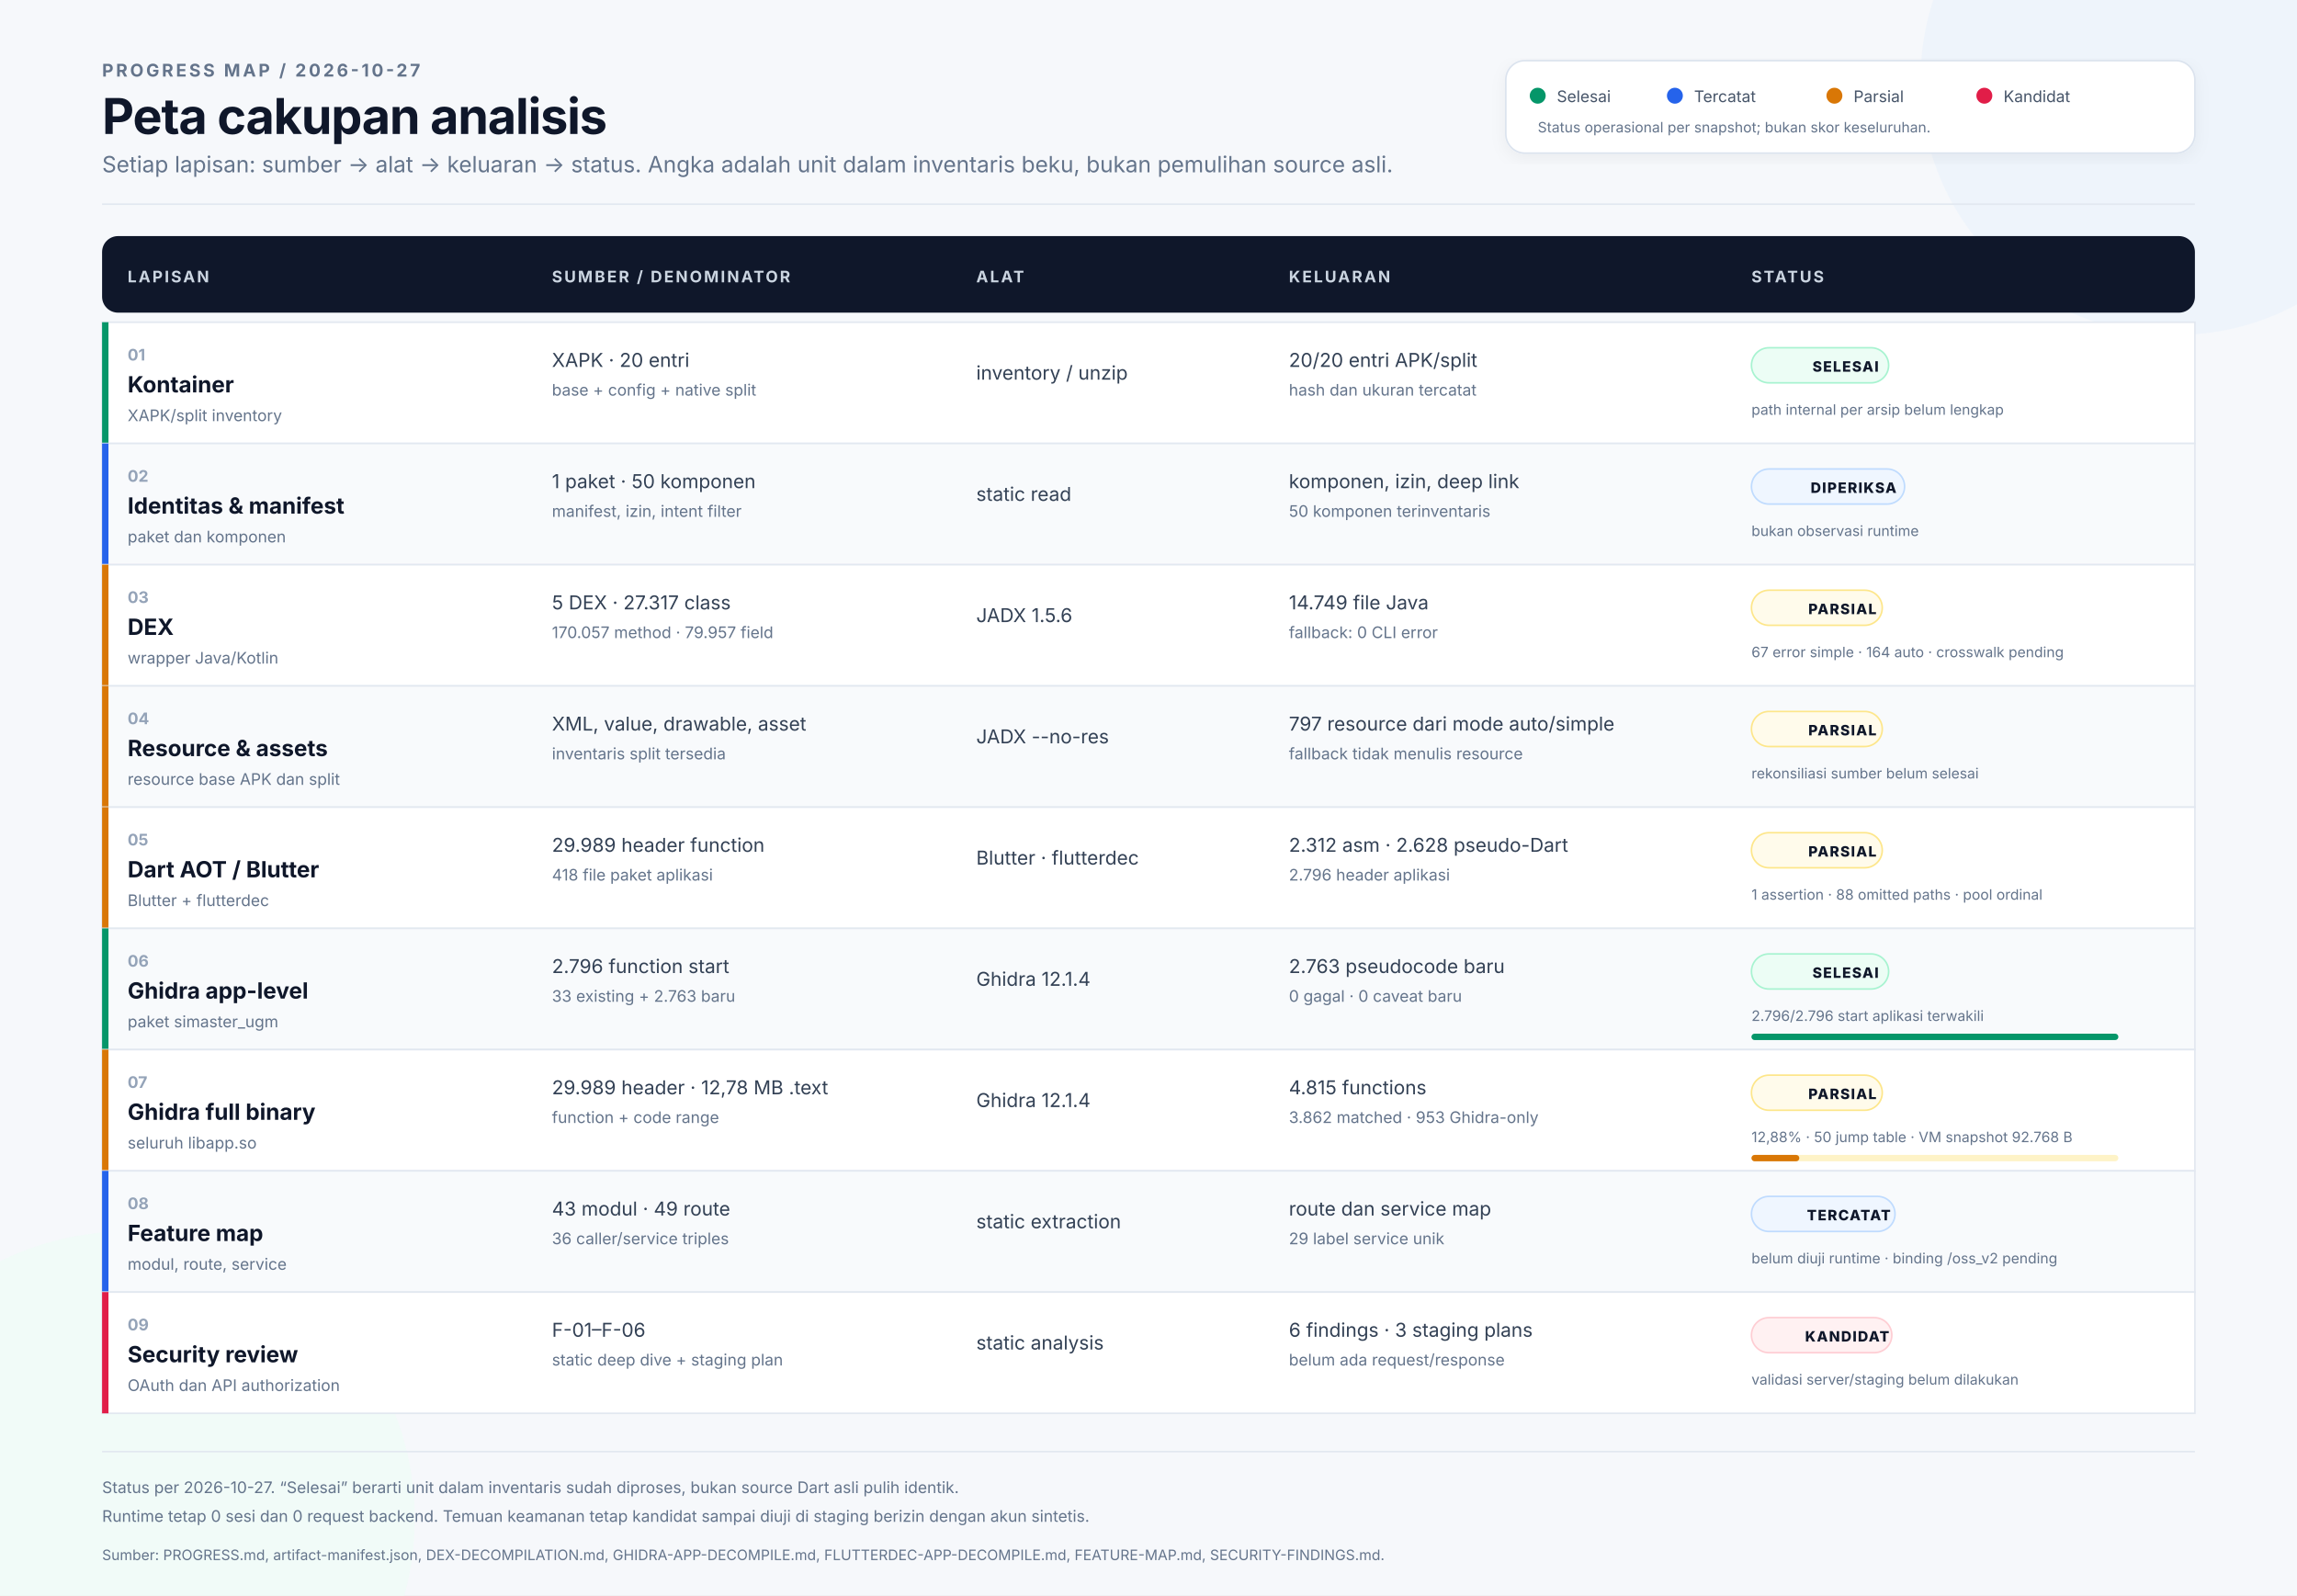
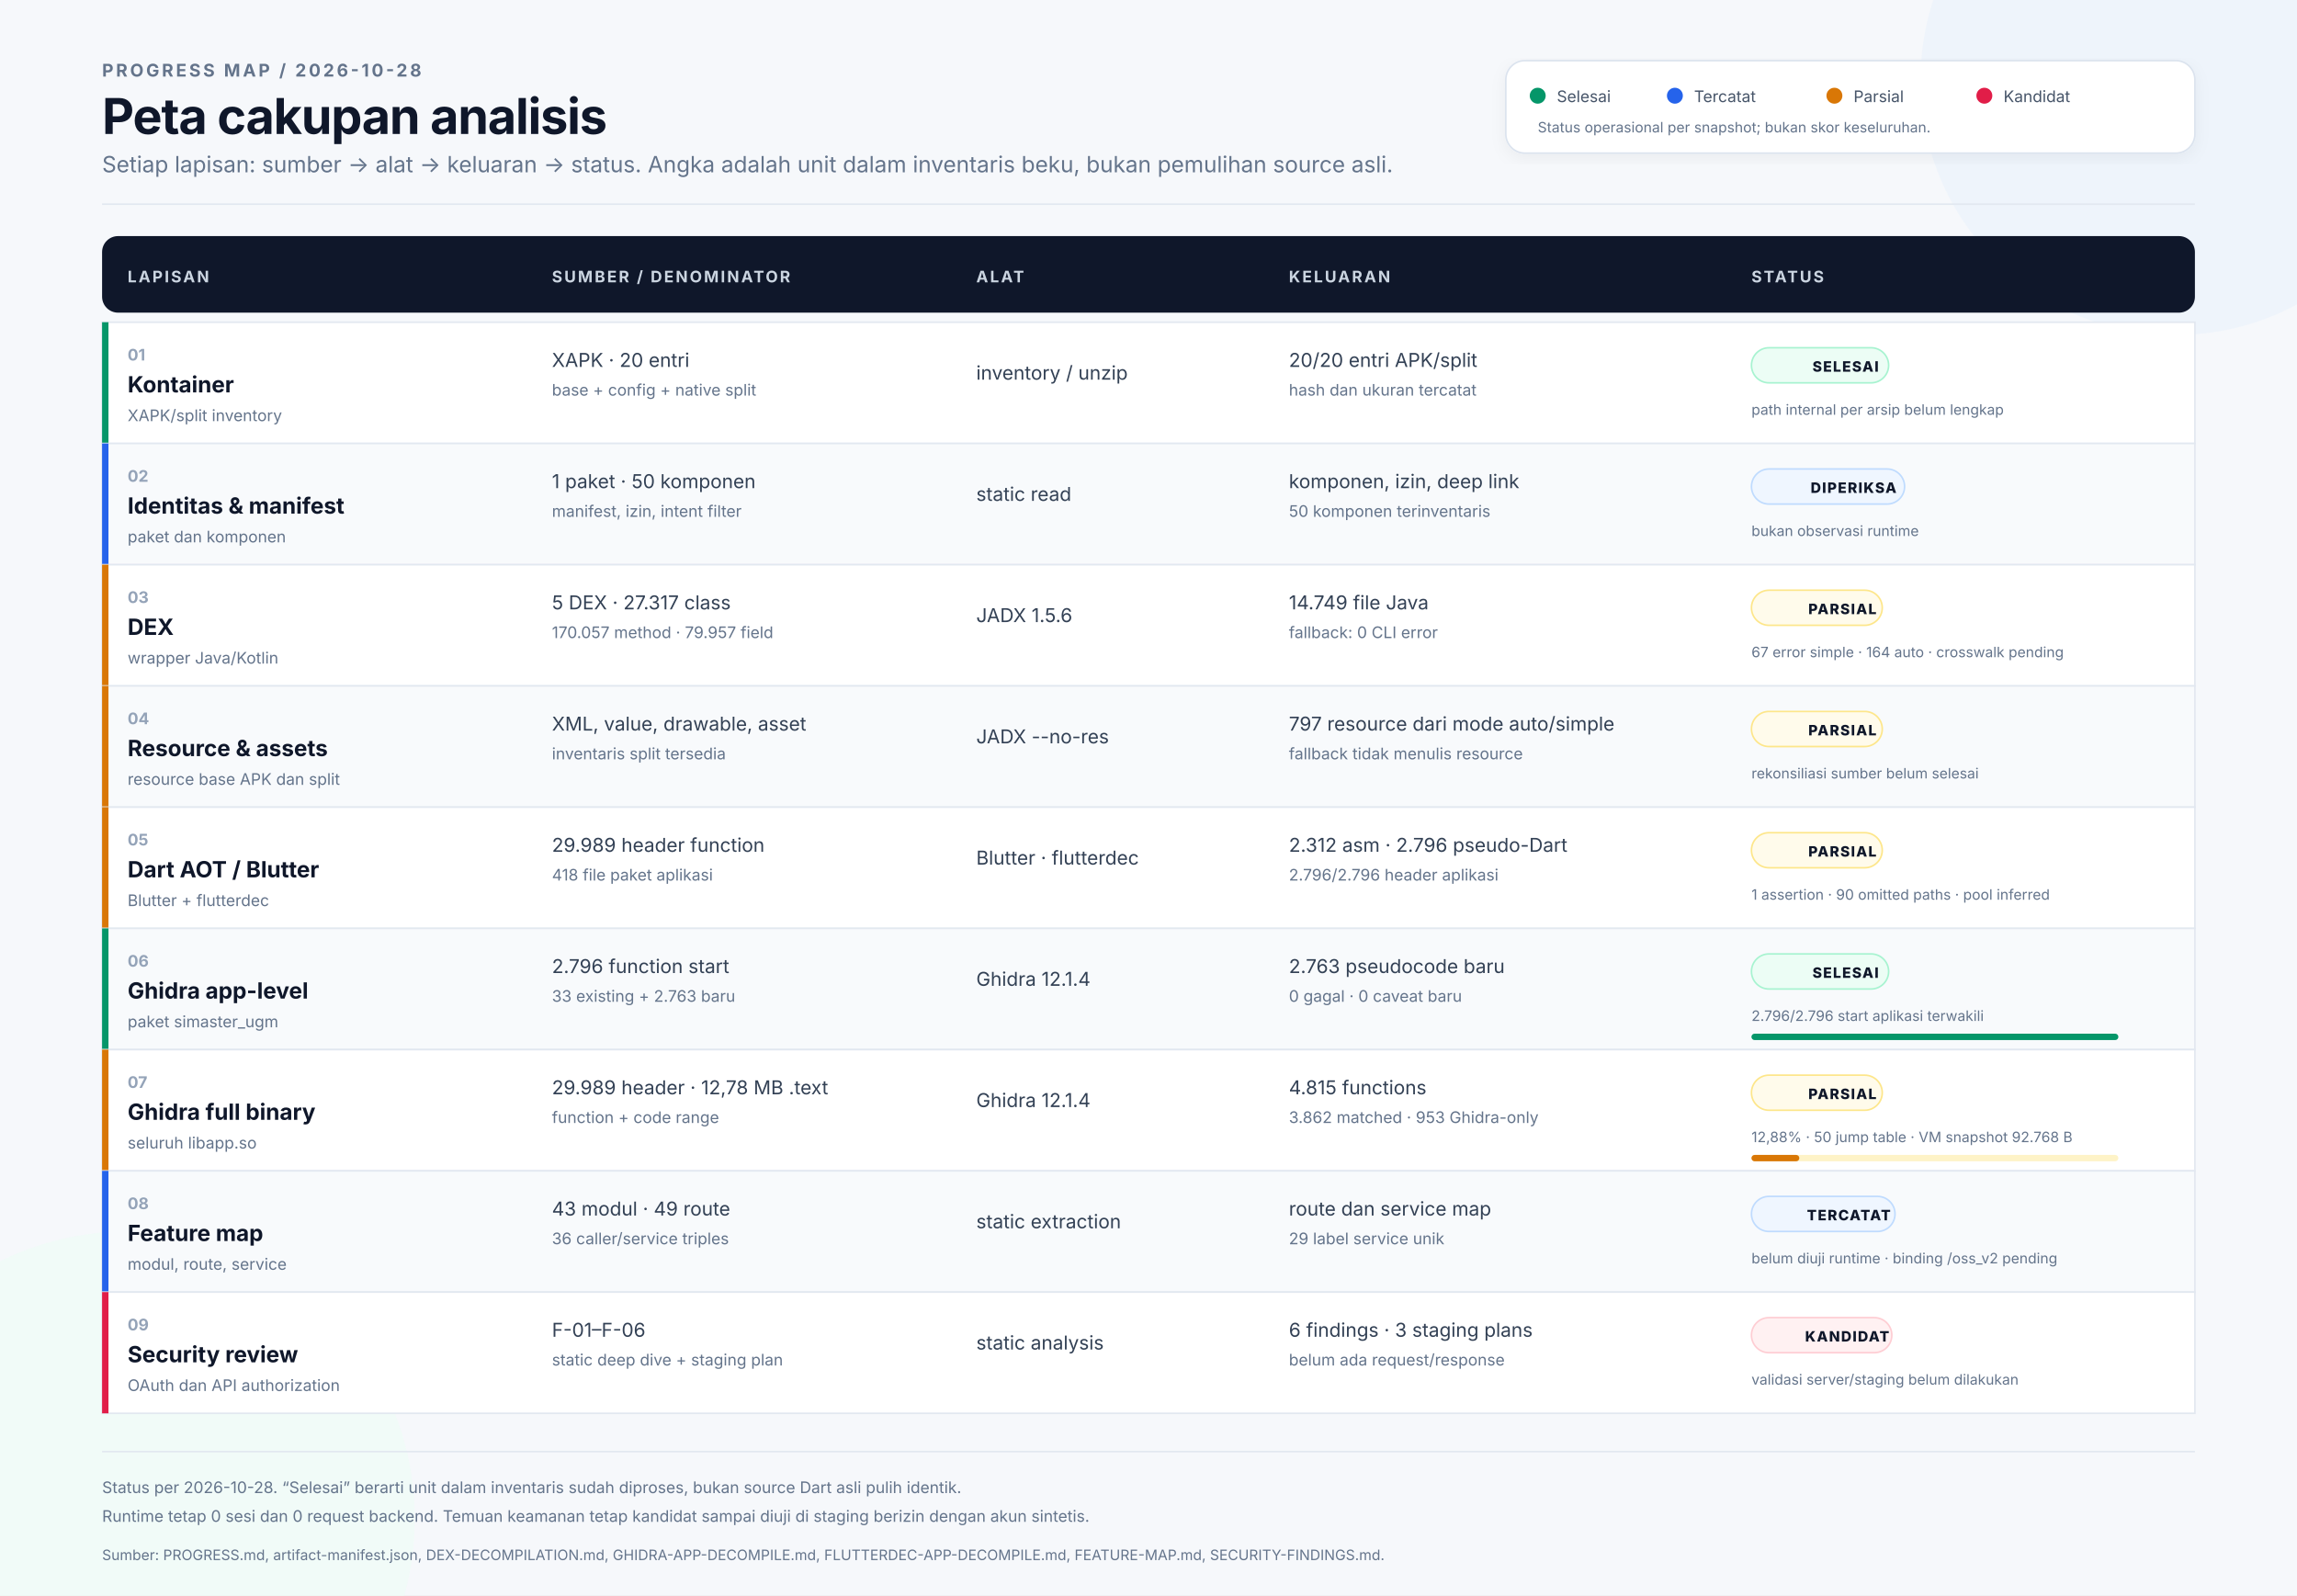
<svg xmlns="http://www.w3.org/2000/svg" width="1440" height="1000" viewBox="0 0 1440 1000" role="img" aria-labelledby="title desc">
  <defs>
    <filter id="shadow" x="-8%" y="-8%" width="116%" height="120%">
      <feDropShadow dx="0" dy="3" stdDeviation="5" flood-color="#0f172a" flood-opacity="0.05" />
    </filter>
    <style>
      text { font-family: Inter, "Segoe UI", Arial, sans-serif; fill: #0f172a; }
      .eyebrow { font-size: 11px; font-weight: 700; letter-spacing: 1.6px; fill: #64748b; }
      .title { font-size: 31px; font-weight: 750; letter-spacing: -0.6px; }
      .subtitle { font-size: 14px; fill: #64748b; }
      .header { font-size: 10px; font-weight: 700; letter-spacing: 1.2px; fill: #cbd5e1; }
      .layer { font-size: 14px; font-weight: 700; }
      .body { font-size: 12px; fill: #334155; }
      .small { font-size: 10px; fill: #64748b; }
      .tiny { font-size: 9px; fill: #64748b; }
      .num { font-size: 10px; font-weight: 700; fill: #94a3b8; }
      .pill { font-size: 9px; font-weight: 800; letter-spacing: 0.7px; }
      .legend { font-size: 10px; fill: #475569; }
      .divider { stroke: #e2e8f0; stroke-width: 1; }
    </style>
  </defs>
  <rect width="1440" height="1000" fill="#f6f8fb" />
  <circle cx="1364" cy="50" r="160" fill="#e8f1fb" opacity="0.55" />
  <circle cx="80" cy="952" r="180" fill="#ecfdf5" opacity="0.55" />
-   <text x="64" y="48" class="eyebrow">PROGRESS MAP / 2026-10-27</text>
+   <text x="64" y="48" class="eyebrow">PROGRESS MAP / 2026-10-28</text>
  <text x="64" y="84" class="title">Peta cakupan analisis</text>
  <text x="64" y="108" class="subtitle">Setiap lapisan: sumber → alat → keluaran → status. Angka adalah unit dalam inventaris beku, bukan pemulihan source asli.</text>
  <g transform="translate(944,38)">
    <rect x="0" y="0" width="432" height="58" rx="12" fill="#ffffff" stroke="#dbe3ee" filter="url(#shadow)" />
    <circle cx="20" cy="22" r="5" fill="#059669" />
    <text x="32" y="26" class="legend">Selesai</text>
    <circle cx="106" cy="22" r="5" fill="#2563eb" />
    <text x="118" y="26" class="legend">Tercatat</text>
    <circle cx="206" cy="22" r="5" fill="#d97706" />
    <text x="218" y="26" class="legend">Parsial</text>
    <circle cx="300" cy="22" r="5" fill="#e11d48" />
    <text x="312" y="26" class="legend">Kandidat</text>
    <text x="20" y="45" class="tiny">Status operasional per snapshot; bukan skor keseluruhan.</text>
  </g>
  <line x1="64" y1="128" x2="1376" y2="128" class="divider" />
  <rect x="64" y="148" width="1312" height="48" rx="10" fill="#0f172a" />
  <text x="80" y="177" class="header">LAPISAN</text>
  <text x="346" y="177" class="header">SUMBER / DENOMINATOR</text>
  <text x="612" y="177" class="header">ALAT</text>
  <text x="808" y="177" class="header">KELUARAN</text>
  <text x="1098" y="177" class="header">STATUS</text>
  <rect x="64" y="202" width="1312" height="76" fill="#ffffff" stroke="#e2e8f0" />
  <rect x="64" y="202" width="4" height="76" fill="#059669" />
  <text x="80" y="226" class="num">01</text>
  <text x="80" y="246" class="layer">Kontainer</text>
  <text x="80" y="264" class="small">XAPK/split inventory</text>
  <text x="346" y="230" class="body">XAPK · 20 entri</text>
  <text x="346" y="248" class="small">base + config + native split</text>
  <text x="612" y="238" class="body">inventory / unzip</text>
  <text x="808" y="230" class="body">20/20 entri APK/split</text>
  <text x="808" y="248" class="small">hash dan ukuran tercatat</text>
  <rect x="1098" y="218" width="86" height="22" rx="11" fill="#ecfdf5" stroke="#a7f3d0" />
  <text x="1157" y="233" text-anchor="middle" class="pill" fill="#047857">SELESAI</text>
  <text x="1098" y="260" class="tiny">path internal per arsip belum lengkap</text>
  <rect x="64" y="278" width="1312" height="76" fill="#f8fafc" stroke="#e2e8f0" />
  <rect x="64" y="278" width="4" height="76" fill="#2563eb" />
  <text x="80" y="302" class="num">02</text>
  <text x="80" y="322" class="layer">Identitas &amp; manifest</text>
  <text x="80" y="340" class="small">paket dan komponen</text>
  <text x="346" y="306" class="body">1 paket · 50 komponen</text>
  <text x="346" y="324" class="small">manifest, izin, intent filter</text>
  <text x="612" y="314" class="body">static read</text>
  <text x="808" y="306" class="body">komponen, izin, deep link</text>
  <text x="808" y="324" class="small">50 komponen terinventaris</text>
  <rect x="1098" y="294" width="96" height="22" rx="11" fill="#eff6ff" stroke="#bfdbfe" />
  <text x="1162" y="309" text-anchor="middle" class="pill" fill="#1d4ed8">DIPERIKSA</text>
  <text x="1098" y="336" class="tiny">bukan observasi runtime</text>
  <rect x="64" y="354" width="1312" height="76" fill="#ffffff" stroke="#e2e8f0" />
  <rect x="64" y="354" width="4" height="76" fill="#d97706" />
  <text x="80" y="378" class="num">03</text>
  <text x="80" y="398" class="layer">DEX</text>
  <text x="80" y="416" class="small">wrapper Java/Kotlin</text>
  <text x="346" y="382" class="body">5 DEX · 27.317 class</text>
  <text x="346" y="400" class="small">170.057 method · 79.957 field</text>
  <text x="612" y="390" class="body">JADX 1.5.6</text>
  <text x="808" y="382" class="body">14.749 file Java</text>
  <text x="808" y="400" class="small">fallback: 0 CLI error</text>
  <rect x="1098" y="370" width="82" height="22" rx="11" fill="#fffbeb" stroke="#fde68a" />
  <text x="1155" y="385" text-anchor="middle" class="pill" fill="#92400e">PARSIAL</text>
  <text x="1098" y="412" class="tiny">67 error simple · 164 auto · crosswalk pending</text>
  <rect x="64" y="430" width="1312" height="76" fill="#f8fafc" stroke="#e2e8f0" />
  <rect x="64" y="430" width="4" height="76" fill="#d97706" />
  <text x="80" y="454" class="num">04</text>
  <text x="80" y="474" class="layer">Resource &amp; assets</text>
  <text x="80" y="492" class="small">resource base APK dan split</text>
  <text x="346" y="458" class="body">XML, value, drawable, asset</text>
  <text x="346" y="476" class="small">inventaris split tersedia</text>
  <text x="612" y="466" class="body">JADX --no-res</text>
  <text x="808" y="458" class="body">797 resource dari mode auto/simple</text>
  <text x="808" y="476" class="small">fallback tidak menulis resource</text>
  <rect x="1098" y="446" width="82" height="22" rx="11" fill="#fffbeb" stroke="#fde68a" />
  <text x="1155" y="461" text-anchor="middle" class="pill" fill="#92400e">PARSIAL</text>
  <text x="1098" y="488" class="tiny">rekonsiliasi sumber belum selesai</text>
  <rect x="64" y="506" width="1312" height="76" fill="#ffffff" stroke="#e2e8f0" />
  <rect x="64" y="506" width="4" height="76" fill="#d97706" />
  <text x="80" y="530" class="num">05</text>
  <text x="80" y="550" class="layer">Dart AOT / Blutter</text>
  <text x="80" y="568" class="small">Blutter + flutterdec</text>
  <text x="346" y="534" class="body">29.989 header function</text>
  <text x="346" y="552" class="small">418 file paket aplikasi</text>
  <text x="612" y="542" class="body">Blutter · flutterdec</text>
-   <text x="808" y="534" class="body">2.312 asm · 2.628 pseudo-Dart</text>
-   <text x="808" y="552" class="small">2.796 header aplikasi</text>
+   <text x="808" y="534" class="body">2.312 asm · 2.796 pseudo-Dart</text>
+   <text x="808" y="552" class="small">2.796/2.796 header aplikasi</text>
  <rect x="1098" y="522" width="82" height="22" rx="11" fill="#fffbeb" stroke="#fde68a" />
  <text x="1155" y="537" text-anchor="middle" class="pill" fill="#92400e">PARSIAL</text>
-   <text x="1098" y="564" class="tiny">1 assertion · 88 omitted paths · pool ordinal</text>
+   <text x="1098" y="564" class="tiny">1 assertion · 90 omitted paths · pool inferred</text>
  <rect x="64" y="582" width="1312" height="76" fill="#f8fafc" stroke="#e2e8f0" />
  <rect x="64" y="582" width="4" height="76" fill="#059669" />
  <text x="80" y="606" class="num">06</text>
  <text x="80" y="626" class="layer">Ghidra app-level</text>
  <text x="80" y="644" class="small">paket simaster_ugm</text>
  <text x="346" y="610" class="body">2.796 function start</text>
  <text x="346" y="628" class="small">33 existing + 2.763 baru</text>
  <text x="612" y="618" class="body">Ghidra 12.1.4</text>
  <text x="808" y="610" class="body">2.763 pseudocode baru</text>
  <text x="808" y="628" class="small">0 gagal · 0 caveat baru</text>
  <rect x="1098" y="598" width="86" height="22" rx="11" fill="#ecfdf5" stroke="#a7f3d0" />
  <text x="1157" y="613" text-anchor="middle" class="pill" fill="#047857">SELESAI</text>
  <text x="1098" y="640" class="tiny">2.796/2.796 start aplikasi terwakili</text>
  <rect x="1098" y="648" width="230" height="4" rx="2" fill="#d1fae5" />
  <rect x="1098" y="648" width="230" height="4" rx="2" fill="#059669" />
  <rect x="64" y="658" width="1312" height="76" fill="#ffffff" stroke="#e2e8f0" />
  <rect x="64" y="658" width="4" height="76" fill="#d97706" />
  <text x="80" y="682" class="num">07</text>
  <text x="80" y="702" class="layer">Ghidra full binary</text>
  <text x="80" y="720" class="small">seluruh libapp.so</text>
  <text x="346" y="686" class="body">29.989 header · 12,78 MB .text</text>
  <text x="346" y="704" class="small">function + code range</text>
  <text x="612" y="694" class="body">Ghidra 12.1.4</text>
  <text x="808" y="686" class="body">4.815 functions</text>
  <text x="808" y="704" class="small">3.862 matched · 953 Ghidra-only</text>
  <rect x="1098" y="674" width="82" height="22" rx="11" fill="#fffbeb" stroke="#fde68a" />
  <text x="1155" y="689" text-anchor="middle" class="pill" fill="#92400e">PARSIAL</text>
  <text x="1098" y="716" class="tiny">12,88% · 50 jump table · VM snapshot 92.768 B</text>
  <rect x="1098" y="724" width="230" height="4" rx="2" fill="#fef3c7" />
  <rect x="1098" y="724" width="30" height="4" rx="2" fill="#d97706" />
  <rect x="64" y="734" width="1312" height="76" fill="#f8fafc" stroke="#e2e8f0" />
  <rect x="64" y="734" width="4" height="76" fill="#2563eb" />
  <text x="80" y="758" class="num">08</text>
  <text x="80" y="778" class="layer">Feature map</text>
  <text x="80" y="796" class="small">modul, route, service</text>
  <text x="346" y="762" class="body">43 modul · 49 route</text>
  <text x="346" y="780" class="small">36 caller/service triples</text>
  <text x="612" y="770" class="body">static extraction</text>
  <text x="808" y="762" class="body">route dan service map</text>
  <text x="808" y="780" class="small">29 label service unik</text>
  <rect x="1098" y="750" width="90" height="22" rx="11" fill="#eff6ff" stroke="#bfdbfe" />
  <text x="1159" y="765" text-anchor="middle" class="pill" fill="#1d4ed8">TERCATAT</text>
  <text x="1098" y="792" class="tiny">belum diuji runtime · binding /oss_v2 pending</text>
  <rect x="64" y="810" width="1312" height="76" fill="#ffffff" stroke="#e2e8f0" />
  <rect x="64" y="810" width="4" height="76" fill="#e11d48" />
  <text x="80" y="834" class="num">09</text>
  <text x="80" y="854" class="layer">Security review</text>
  <text x="80" y="872" class="small">OAuth dan API authorization</text>
  <text x="346" y="838" class="body">F-01–F-06</text>
  <text x="346" y="856" class="small">static deep dive + staging plan</text>
  <text x="612" y="846" class="body">static analysis</text>
  <text x="808" y="838" class="body">6 findings · 3 staging plans</text>
  <text x="808" y="856" class="small">belum ada request/response</text>
  <rect x="1098" y="826" width="88" height="22" rx="11" fill="#fff1f2" stroke="#fecdd3" />
  <text x="1158" y="841" text-anchor="middle" class="pill" fill="#be123c">KANDIDAT</text>
  <text x="1098" y="868" class="tiny">validasi server/staging belum dilakukan</text>
  <line x1="64" y1="910" x2="1376" y2="910" class="divider" />
-   <text x="64" y="936" class="small">Status per 2026-10-27. “Selesai” berarti unit dalam inventaris sudah diproses, bukan source Dart asli pulih identik.</text>
+   <text x="64" y="936" class="small">Status per 2026-10-28. “Selesai” berarti unit dalam inventaris sudah diproses, bukan source Dart asli pulih identik.</text>
  <text x="64" y="954" class="small">Runtime tetap 0 sesi dan 0 request backend. Temuan keamanan tetap kandidat sampai diuji di staging berizin dengan akun sintetis.</text>
  <text x="64" y="978" class="tiny">Sumber: PROGRESS.md, artifact-manifest.json, DEX-DECOMPILATION.md, GHIDRA-APP-DECOMPILE.md, FLUTTERDEC-APP-DECOMPILE.md, FEATURE-MAP.md, SECURITY-FINDINGS.md.</text>
</svg>
